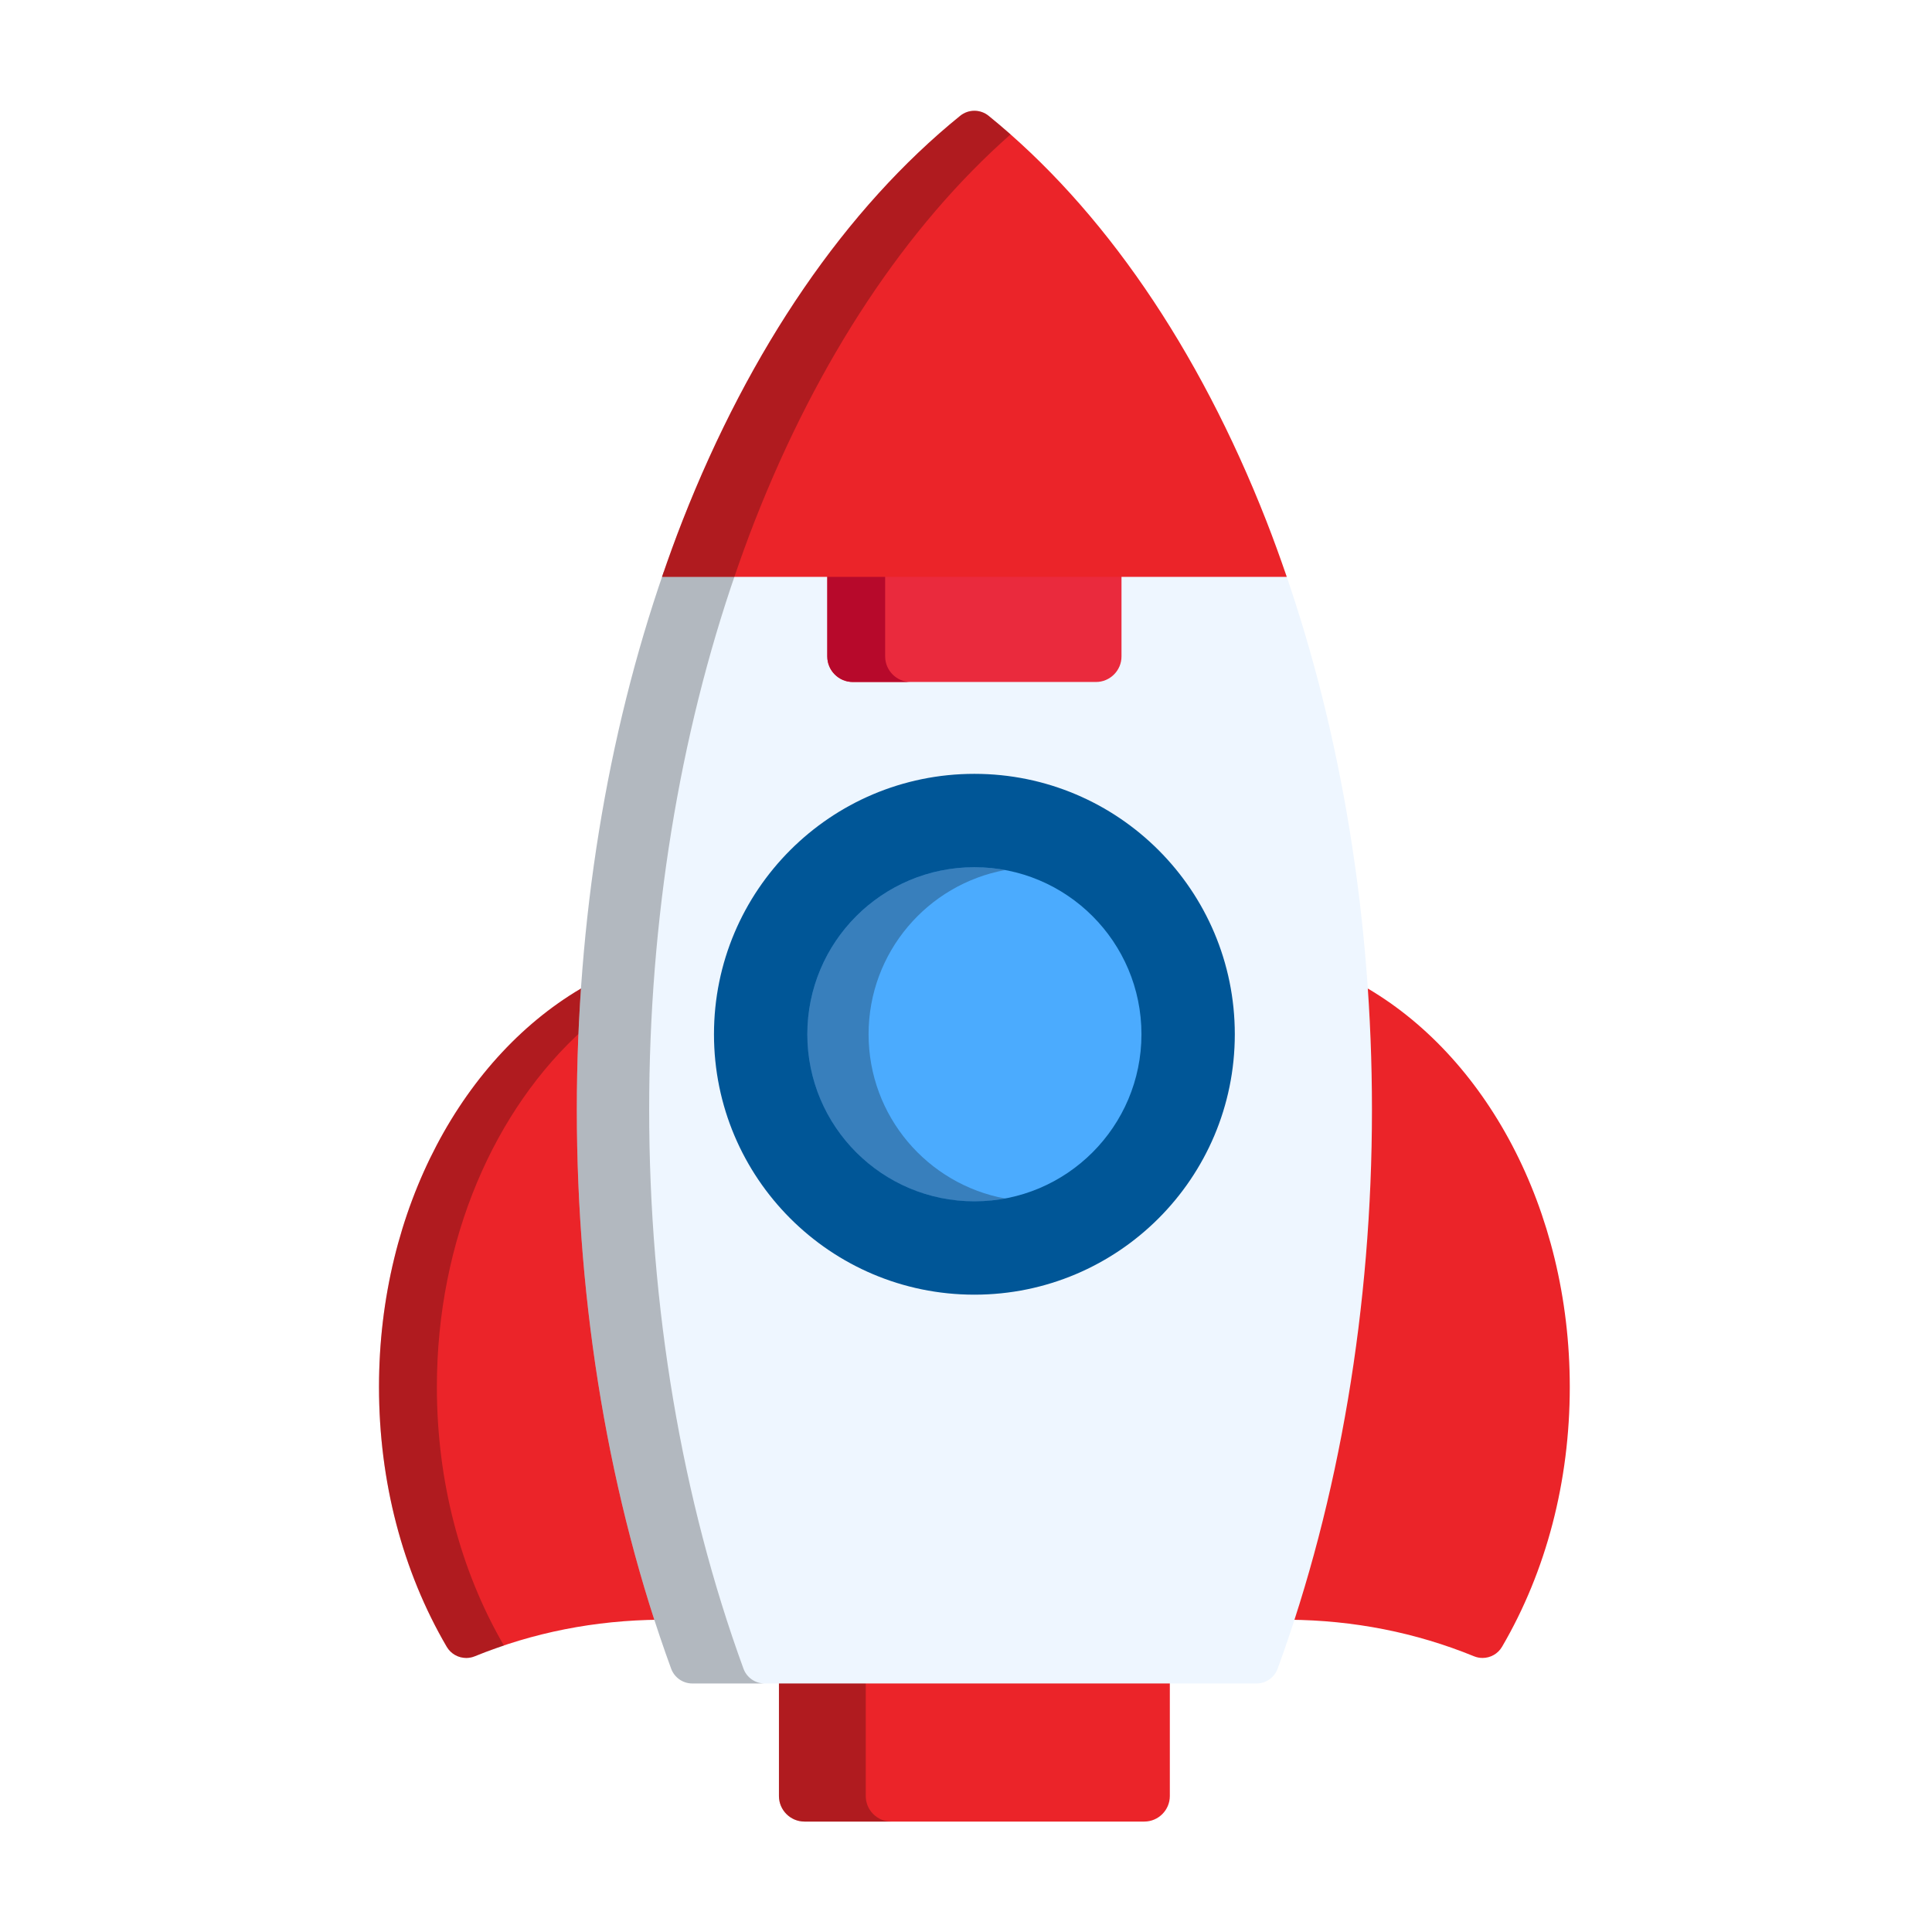
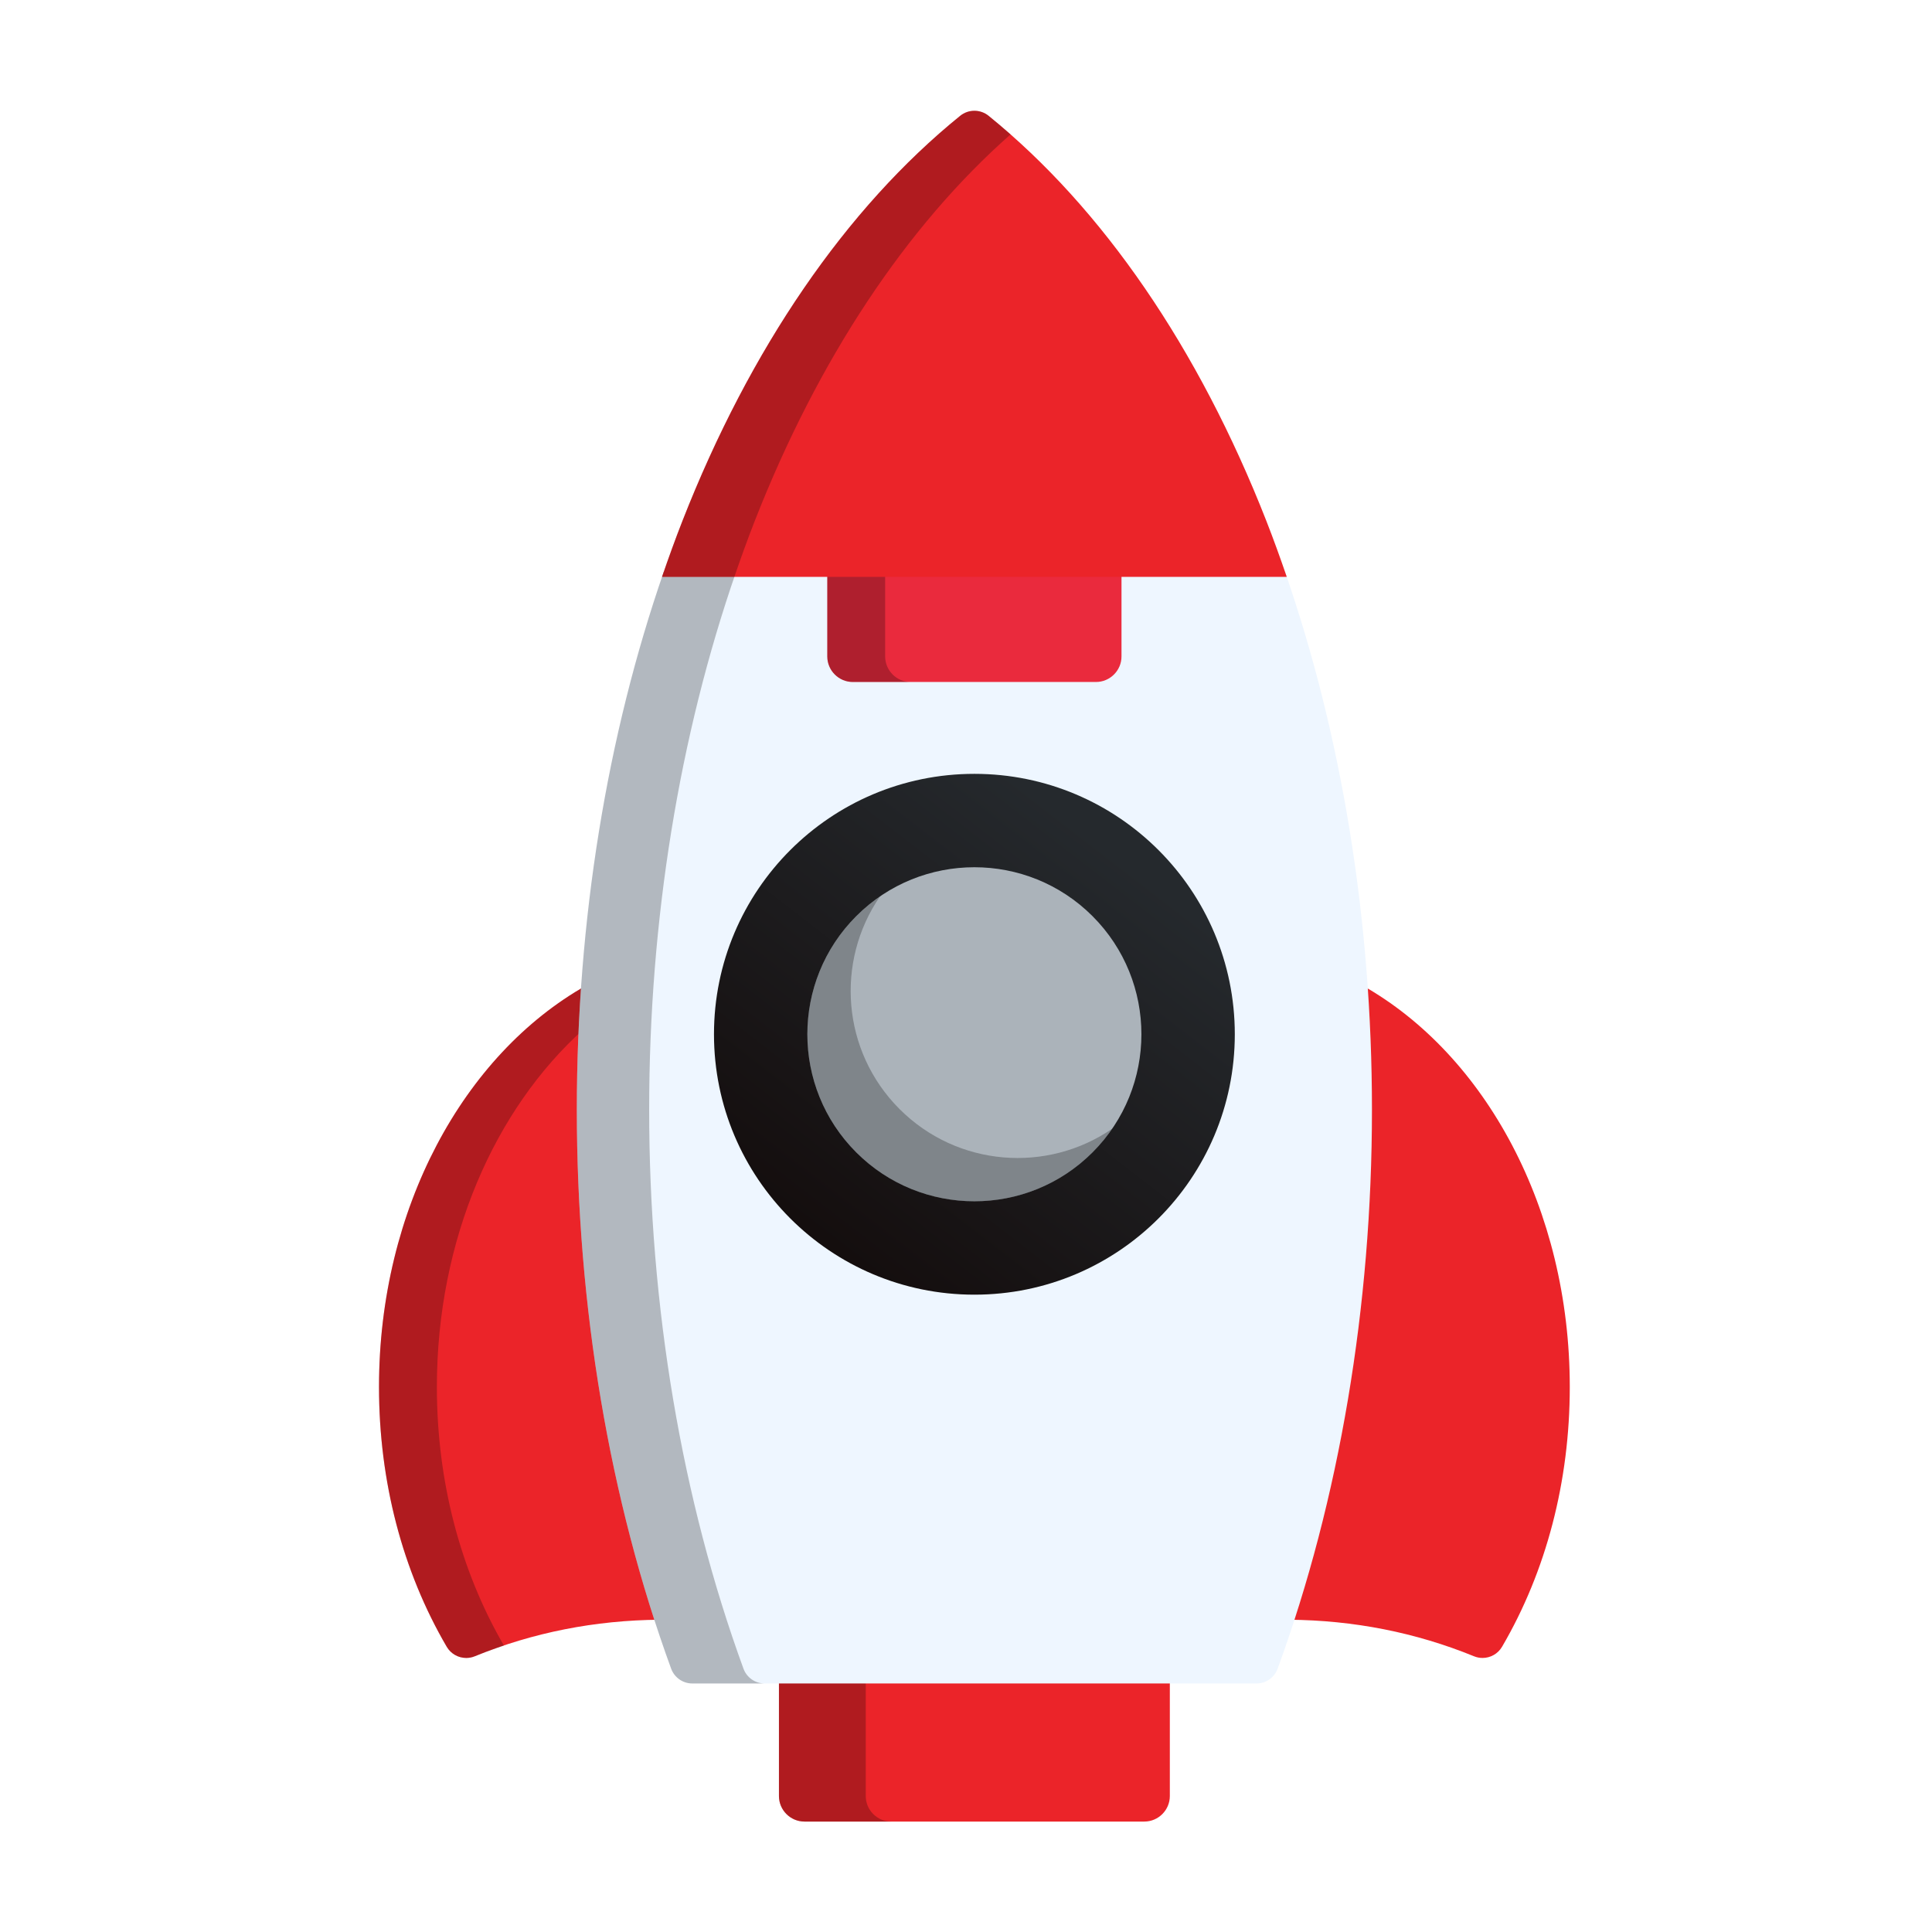
<svg xmlns="http://www.w3.org/2000/svg" width="100%" height="100%" viewBox="0 0 512 512" version="1.1" xml:space="preserve" style="fill-rule:evenodd;clip-rule:evenodd;stroke-linejoin:round;stroke-miterlimit:2;">
  <path d="M206.429,444.787l0,31.184c0,3.719 3.044,6.763 6.763,6.763l90.063,-0c3.72,-0 6.763,-3.044 6.763,-6.763l0,-31.184l-103.589,-0Z" style="fill:#eb2429;fill-rule:nonzero;" />
-   <path d="M154.217,294.092c0,-11.031 0.414,-22.032 1.188,-32.953c-32.545,18.327 -54.966,59.155 -54.966,106.423c-0,24.964 6.207,48.772 17.95,68.849c1.102,1.886 3.097,2.964 5.169,2.964c0.758,-0 1.525,-0.144 2.262,-0.445c15.432,-6.309 31.924,-9.55 49.025,-9.685c-13.503,-41.564 -20.628,-87.981 -20.628,-135.153Z" style="fill:#eb2429;fill-rule:nonzero;" />
-   <path d="M115.777,367.562c-0,-39.041 15.305,-73.674 38.966,-94.878c0.182,-3.857 0.391,-7.706 0.663,-11.545c-32.544,18.327 -54.966,59.155 -54.966,106.423c0,24.964 6.208,48.772 17.95,68.849c1.102,1.886 3.097,2.964 5.17,2.964c0.757,-0 1.524,-0.144 2.261,-0.445c2.543,-1.04 5.127,-1.966 7.725,-2.838c-11.623,-20.011 -17.769,-43.697 -17.769,-68.53Z" style="fill-opacity:0.25;fill-rule:nonzero;" />
-   <path d="M361.043,261.139c0.773,10.922 1.187,21.923 1.187,32.953c0,47.17 -7.124,93.588 -20.629,135.153c17.103,0.135 33.593,3.376 49.025,9.685c0.737,0.301 1.506,0.445 2.262,0.445c2.073,-0 4.067,-1.08 5.17,-2.964c11.743,-20.077 17.949,-43.885 17.949,-68.849c0.002,-47.268 -22.42,-88.096 -54.964,-106.423Z" style="fill:#eb2429;fill-rule:nonzero;" />
-   <path d="M229.433,475.971l0,-31.184l-23.004,-0l0,31.184c0,3.719 3.044,6.763 6.763,6.763l23.005,-0c-3.72,-0 -6.764,-3.044 -6.764,-6.763Z" style="fill-opacity:0.25;fill-rule:nonzero;" />
-   <path d="M340.538,151.525l-164.628,-0c-15.088,43.491 -23.045,92.443 -23.045,142.567c-0,52.106 8.642,103.324 24.99,148.114c0.863,2.362 3.108,3.933 5.623,3.933l149.492,0c2.515,0 4.761,-1.571 5.623,-3.933c16.348,-44.79 24.99,-96.008 24.99,-148.114c0.001,-50.124 -7.956,-99.074 -23.045,-142.567Z" style="fill:#eef6ff;fill-rule:nonzero;" />
-   <path d="M197.026,442.206c-16.35,-44.79 -24.99,-96.008 -24.99,-148.114c-0,-50.124 7.957,-99.076 23.044,-142.567l-19.169,-0c-15.087,43.491 -23.045,92.443 -23.045,142.567c-0,52.106 8.642,103.324 24.99,148.114c0.863,2.362 3.108,3.933 5.623,3.933l19.17,0c-2.515,0 -4.76,-1.571 -5.623,-3.933Z" style="fill-opacity:0.25;fill-rule:nonzero;" />
-   <path d="M219.24,151.525l0,22.446c0,3.719 3.043,6.763 6.763,6.763l64.443,-0c3.719,-0 6.763,-3.044 6.763,-6.763l-0,-22.446l-77.969,-0Z" style="fill:#ea2a3d;fill-rule:nonzero;" />
-   <path d="M234.576,173.971l0,-22.446l-15.336,-0l0,22.446c0,3.719 3.043,6.763 6.763,6.763l15.336,-0c-3.719,-0 -6.763,-3.044 -6.763,-6.763Z" style="fill:#b7092b;fill-rule:nonzero;" />
-   <path d="M258.224,29.357c-1.335,0 -2.668,0.445 -3.767,1.334c-30.215,24.468 -55.666,61.584 -73.598,107.337c-1.907,4.868 -3.7,9.833 -5.419,14.85l165.567,-0c-1.719,-5.017 -3.511,-9.982 -5.418,-14.85c-17.932,-45.753 -43.382,-82.869 -73.599,-107.337c-1.097,-0.889 -2.431,-1.334 -3.766,-1.334Z" style="fill:#eb2429;fill-rule:nonzero;" />
-   <path d="M267.809,35.617c-1.919,-1.692 -3.857,-3.338 -5.817,-4.926c-1.099,-0.889 -2.433,-1.334 -3.768,-1.334c-1.335,0 -2.668,0.445 -3.767,1.334c-30.215,24.468 -55.666,61.584 -73.598,107.337c-1.907,4.868 -3.7,9.833 -5.419,14.85l19.17,-0c1.719,-5.017 3.511,-9.982 5.418,-14.85c16.77,-42.785 40.114,-78.011 67.781,-102.411Z" style="fill-opacity:0.25;fill-rule:nonzero;" />
-   <circle cx="258.224" cy="274.09" r="69.012" style="fill:#005697;" />
-   <circle cx="258.224" cy="274.09" r="44.273" style="fill:#4babfe;" />
-   <path d="M230.182,274.093c-0,21.679 15.583,39.707 36.158,43.52c-2.632,0.487 -5.341,0.755 -8.116,0.755c-24.453,-0 -44.273,-19.823 -44.273,-44.275c0,-24.452 19.822,-44.273 44.273,-44.273c2.773,-0 5.484,0.268 8.116,0.755c-20.575,3.813 -36.158,21.839 -36.158,43.518Z" style="fill-opacity:0.26;fill-rule:nonzero;" />
+   <path d="M154.217,294.092c0,-11.031 0.414,-22.032 1.188,-32.953c-32.545,18.327 -54.966,59.155 -54.966,106.423c0,24.964 6.207,48.772 17.95,68.849c1.102,1.886 3.097,2.964 5.169,2.964c0.758,0 1.525,-0.144 2.262,-0.445c15.432,-6.309 31.924,-9.55 49.025,-9.685c-13.503,-41.564 -20.628,-87.981 -20.628,-135.153Z" style="fill:#eb2429;fill-rule:nonzero;" />
+   <path d="M115.777,367.562c0,-39.041 15.305,-73.674 38.966,-94.878c0.182,-3.857 0.391,-7.706 0.663,-11.545c-32.544,18.327 -54.966,59.155 -54.966,106.423c0,24.964 6.208,48.772 17.95,68.849c1.102,1.886 3.097,2.964 5.17,2.964c0.757,0 1.524,-0.144 2.261,-0.445c2.543,-1.04 5.127,-1.966 7.725,-2.838c-11.623,-20.011 -17.769,-43.697 -17.769,-68.53Z" style="fill-opacity:0.25;fill-rule:nonzero;" />
+   <path d="M361.043,261.139c0.773,10.922 1.187,21.923 1.187,32.953c0,47.17 -7.124,93.588 -20.629,135.153c17.103,0.135 33.593,3.376 49.025,9.685c0.737,0.301 1.506,0.445 2.262,0.445c2.073,0 4.067,-1.08 5.17,-2.964c11.743,-20.077 17.949,-43.885 17.949,-68.849c0.002,-47.268 -22.42,-88.096 -54.964,-106.423Z" style="fill:#eb2429;fill-rule:nonzero;" />
+   <path d="M229.433,475.971l0,-31.184l-23.004,0l0,31.184c0,3.719 3.044,6.763 6.763,6.763l23.005,0c-3.72,0 -6.764,-3.044 -6.764,-6.763Z" style="fill-opacity:0.25;fill-rule:nonzero;" />
+   <path d="M340.538,151.525l-164.628,0c-15.088,43.491 -23.045,92.443 -23.045,142.567c0,52.106 8.642,103.324 24.99,148.114c0.863,2.362 3.108,3.933 5.623,3.933l149.492,0c2.515,0 4.761,-1.571 5.623,-3.933c16.348,-44.79 24.99,-96.008 24.99,-148.114c0.001,-50.124 -7.956,-99.074 -23.045,-142.567Z" style="fill:#eef6ff;fill-rule:nonzero;" />
+   <path d="M197.026,442.206c-16.35,-44.79 -24.99,-96.008 -24.99,-148.114c0,-50.124 7.957,-99.076 23.044,-142.567l-19.169,0c-15.087,43.491 -23.045,92.443 -23.045,142.567c0,52.106 8.642,103.324 24.99,148.114c0.863,2.362 3.108,3.933 5.623,3.933l19.17,0c-2.515,0 -4.76,-1.571 -5.623,-3.933Z" style="fill-opacity:0.25;fill-rule:nonzero;" />
+   <path d="M219.24,151.525l0,22.446c0,3.719 3.043,6.763 6.763,6.763l64.443,0c3.719,0 6.763,-3.044 6.763,-6.763l0,-22.446l-77.969,0Z" style="fill:#ea2a3d;fill-rule:nonzero;" />
+   <path d="M234.576,173.971l0,-22.446l-15.336,0l0,22.446c0,3.719 3.043,6.763 6.763,6.763l15.336,0c-3.719,0 -6.763,-3.044 -6.763,-6.763Z" style="fill-opacity:0.25;fill-rule:nonzero;" />
+   <path d="M258.224,29.357c-1.335,0 -2.668,0.445 -3.767,1.334c-30.215,24.468 -55.666,61.584 -73.598,107.337c-1.907,4.868 -3.7,9.833 -5.419,14.85l165.567,0c-1.719,-5.017 -3.511,-9.982 -5.418,-14.85c-17.932,-45.753 -43.382,-82.869 -73.599,-107.337c-1.097,-0.889 -2.431,-1.334 -3.766,-1.334Z" style="fill:#eb2429;fill-rule:nonzero;" />
+   <path d="M267.809,35.617c-1.919,-1.692 -3.857,-3.338 -5.817,-4.926c-1.099,-0.889 -2.433,-1.334 -3.768,-1.334c-1.335,0 -2.668,0.445 -3.767,1.334c-30.215,24.468 -55.666,61.584 -73.598,107.337c-1.907,4.868 -3.7,9.833 -5.419,14.85l19.17,0c1.719,-5.017 3.511,-9.982 5.418,-14.85c16.77,-42.785 40.114,-78.011 67.781,-102.411Z" style="fill-opacity:0.25;fill-rule:nonzero;" />
+   <circle cx="258.224" cy="274.09" r="69.012" style="fill:url(#_Linear1);" />
+   <path d="M226.916,242.785c17.279,-17.278 45.334,-17.278 62.612,-0c17.278,17.278 17.278,45.333 -0,62.611c-17.278,17.279 -45.333,17.279 -62.612,0c-17.278,-17.278 -17.278,-45.333 0,-62.611Z" style="fill:#abb3ba;" />
+   <path d="M238.396,293.922c15.329,15.329 39.096,17.058 56.341,5.205c-1.517,2.206 -3.243,4.311 -5.205,6.273c-17.291,17.291 -45.323,17.289 -62.613,-0.001c-17.291,-17.291 -17.29,-45.322 -0,-62.612c1.96,-1.961 4.067,-3.688 6.272,-5.205c-11.852,17.245 -10.125,41.01 5.205,56.34Z" style="fill-opacity:0.26;fill-rule:nonzero;" />
+   <defs>
+     <linearGradient id="_Linear1" x1="0" y1="0" x2="1" y2="0" gradientUnits="userSpaceOnUse" gradientTransform="matrix(-78.1317,101.166,-101.166,-78.1317,292.083,223.764)">
+       <stop offset="0" style="stop-color:#25292d;stop-opacity:1" />
+       <stop offset="1" style="stop-color:#140e0e;stop-opacity:1" />
+     </linearGradient>
+   </defs>
</svg>
